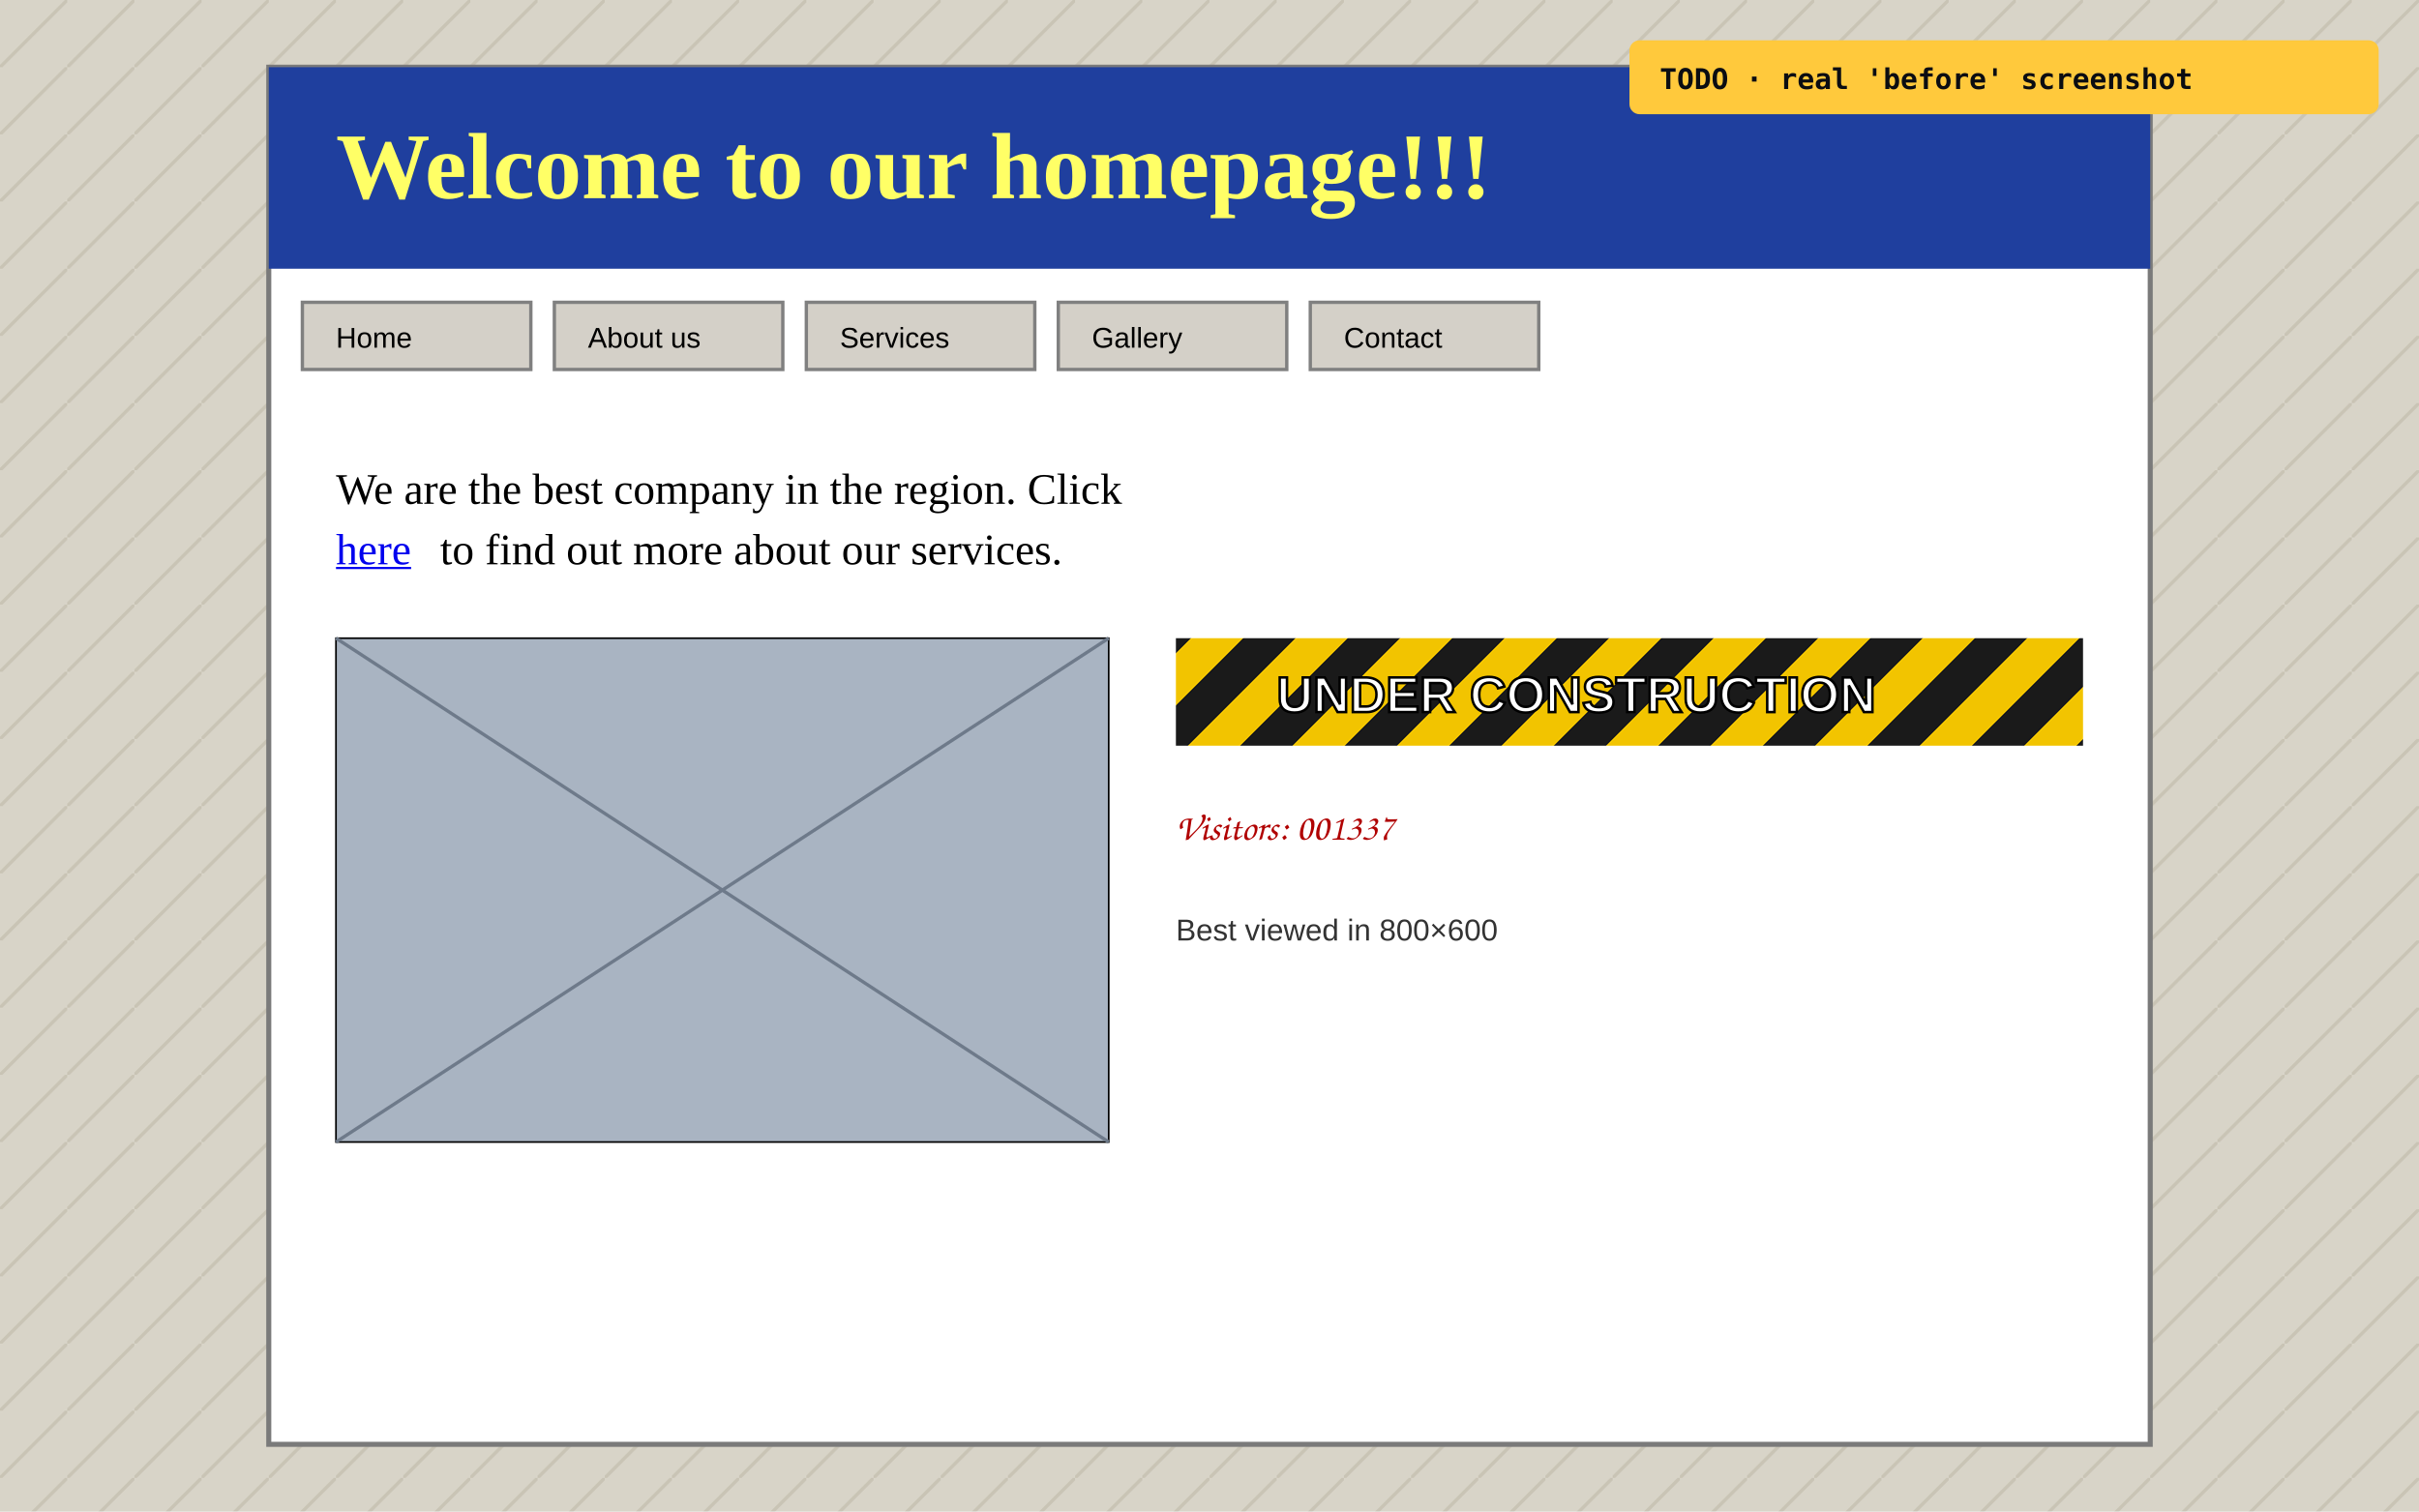
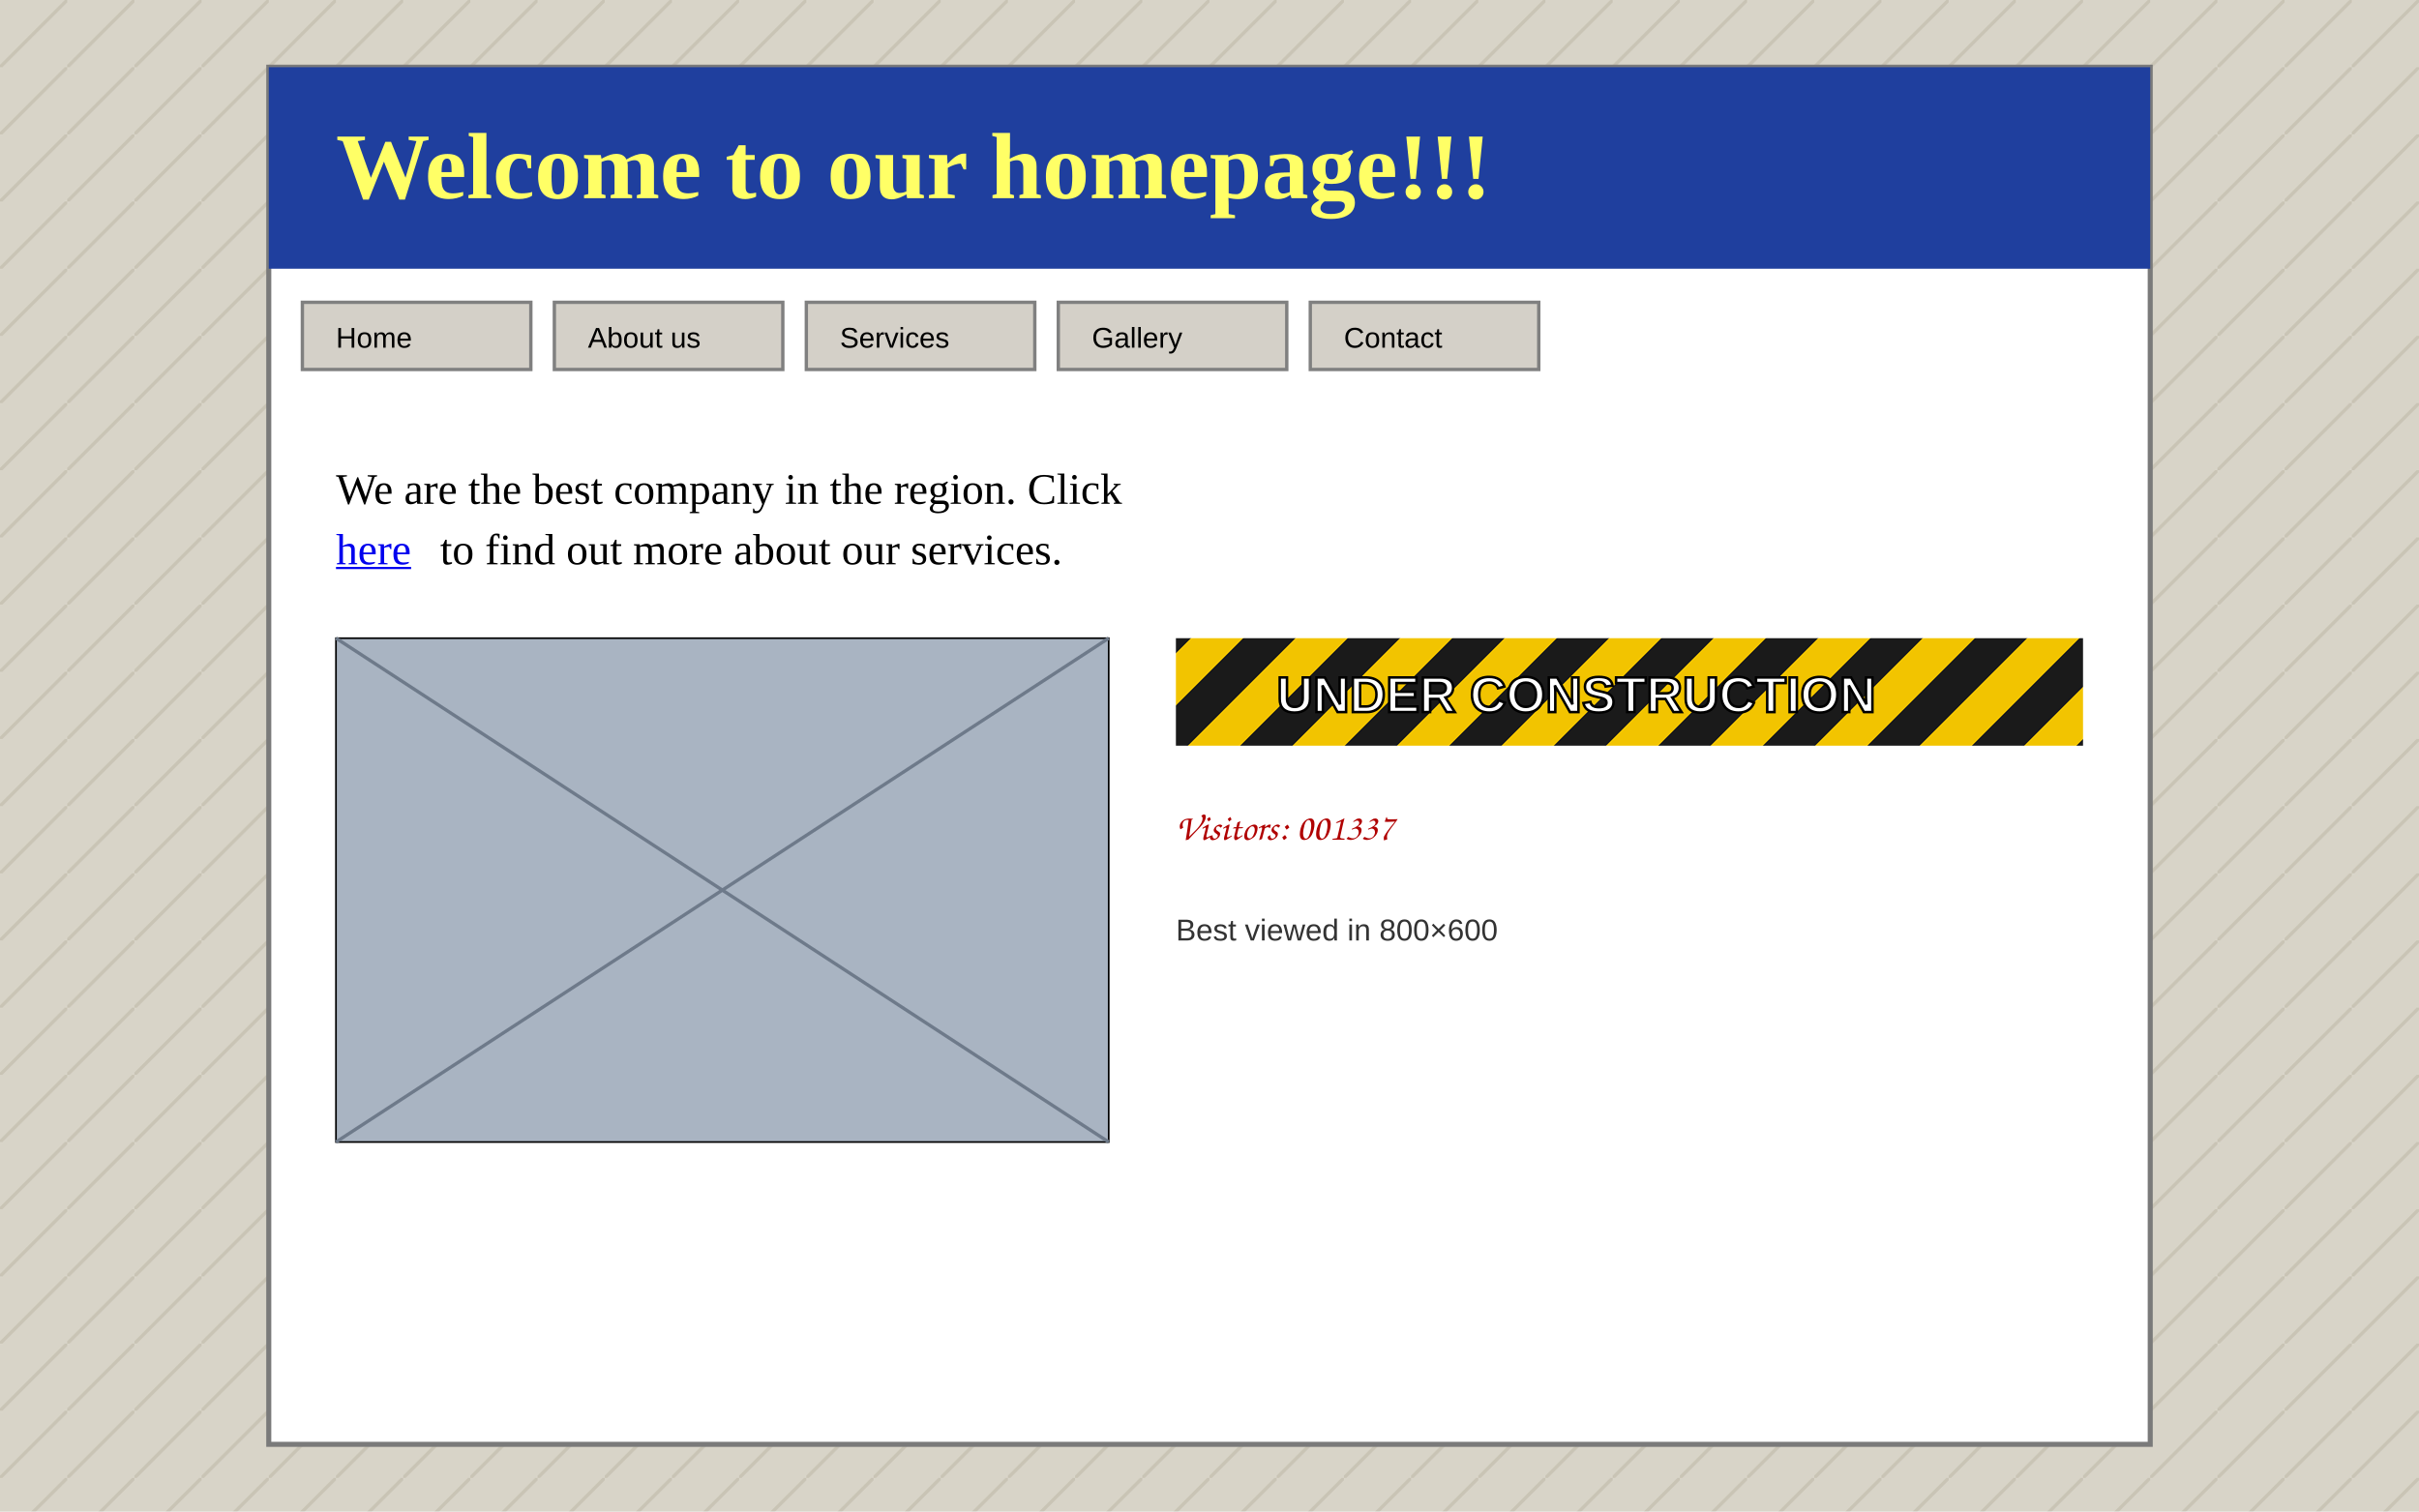
<svg xmlns="http://www.w3.org/2000/svg" width="1440" height="900" viewBox="0 0 1440 900">
  <defs>
    <pattern id="t" width="40" height="40" patternUnits="userSpaceOnUse">
      <rect width="40" height="40" fill="#D8D4C8" />
      <path d="M0 40L40 0" stroke="#C9C4B5" stroke-width="2" />
    </pattern>
    <pattern id="c" width="44" height="44" patternUnits="userSpaceOnUse" patternTransform="rotate(45)">
      <rect width="22" height="44" fill="#1A1A1A" />
      <rect x="22" width="22" height="44" fill="#F2C400" />
    </pattern>
  </defs>
  <rect width="1440" height="900" fill="url(#t)" />
  <rect x="160" y="40" width="1120" height="820" fill="#FFFFFF" stroke="#7A7A7A" stroke-width="3" />
  <rect x="160" y="40" width="1120" height="120" fill="#1F3F9E" />
  <text x="200" y="118" font-family="Times New Roman, serif" font-size="56" font-weight="700" fill="#FFFF66">Welcome to our homepage!!!</text>
  <rect x="180" y="180" width="136" height="40" fill="#D4D0C8" stroke="#808080" stroke-width="2" />
  <text x="200" y="207" font-family="Arial" font-size="17" fill="#000">Home</text>
  <rect x="330" y="180" width="136" height="40" fill="#D4D0C8" stroke="#808080" stroke-width="2" />
  <text x="350" y="207" font-family="Arial" font-size="17" fill="#000">About us</text>
  <rect x="480" y="180" width="136" height="40" fill="#D4D0C8" stroke="#808080" stroke-width="2" />
  <text x="500" y="207" font-family="Arial" font-size="17" fill="#000">Services</text>
  <rect x="630" y="180" width="136" height="40" fill="#D4D0C8" stroke="#808080" stroke-width="2" />
  <text x="650" y="207" font-family="Arial" font-size="17" fill="#000">Gallery</text>
  <rect x="780" y="180" width="136" height="40" fill="#D4D0C8" stroke="#808080" stroke-width="2" />
  <text x="800" y="207" font-family="Arial" font-size="17" fill="#000">Contact</text>
  <text x="200" y="300" font-family="Times New Roman, serif" font-size="26" fill="#000">We are the best company in the region. Click</text>
  <text x="200" y="336" font-family="Times New Roman, serif" font-size="26" fill="#0000EE" text-decoration="underline">here</text>
  <text x="262" y="336" font-family="Times New Roman, serif" font-size="26" fill="#000">to find out more about our services.</text>
  <rect x="200" y="380" width="460" height="300" fill="#A9B4C2" stroke="#000" />
  <path d="M200 380L660 680M660 380L200 680" stroke="#6E7A8A" stroke-width="2" />
  <rect x="700" y="380" width="540" height="64" fill="url(#c)" />
  <text x="760" y="424" font-family="Arial Black, Arial" font-size="30" font-weight="900" fill="#FFF" stroke="#000" stroke-width="1.5">UNDER CONSTRUCTION</text>
  <text x="700" y="500" font-family="Comic Sans MS, cursive" font-size="22" fill="#B00000">Visitors: 001337</text>
  <text x="700" y="560" font-family="Arial" font-size="18" fill="#333">Best viewed in 800×600</text>
-   <g transform="translate(970 24)">
-     <rect width="446" height="44" rx="6" fill="#FFC93C" />
-     <text x="18" y="29" font-family="monospace" font-size="17" font-weight="700" fill="#0B0D12">TODO · real 'before' screenshot</text>
-   </g>
</svg>
